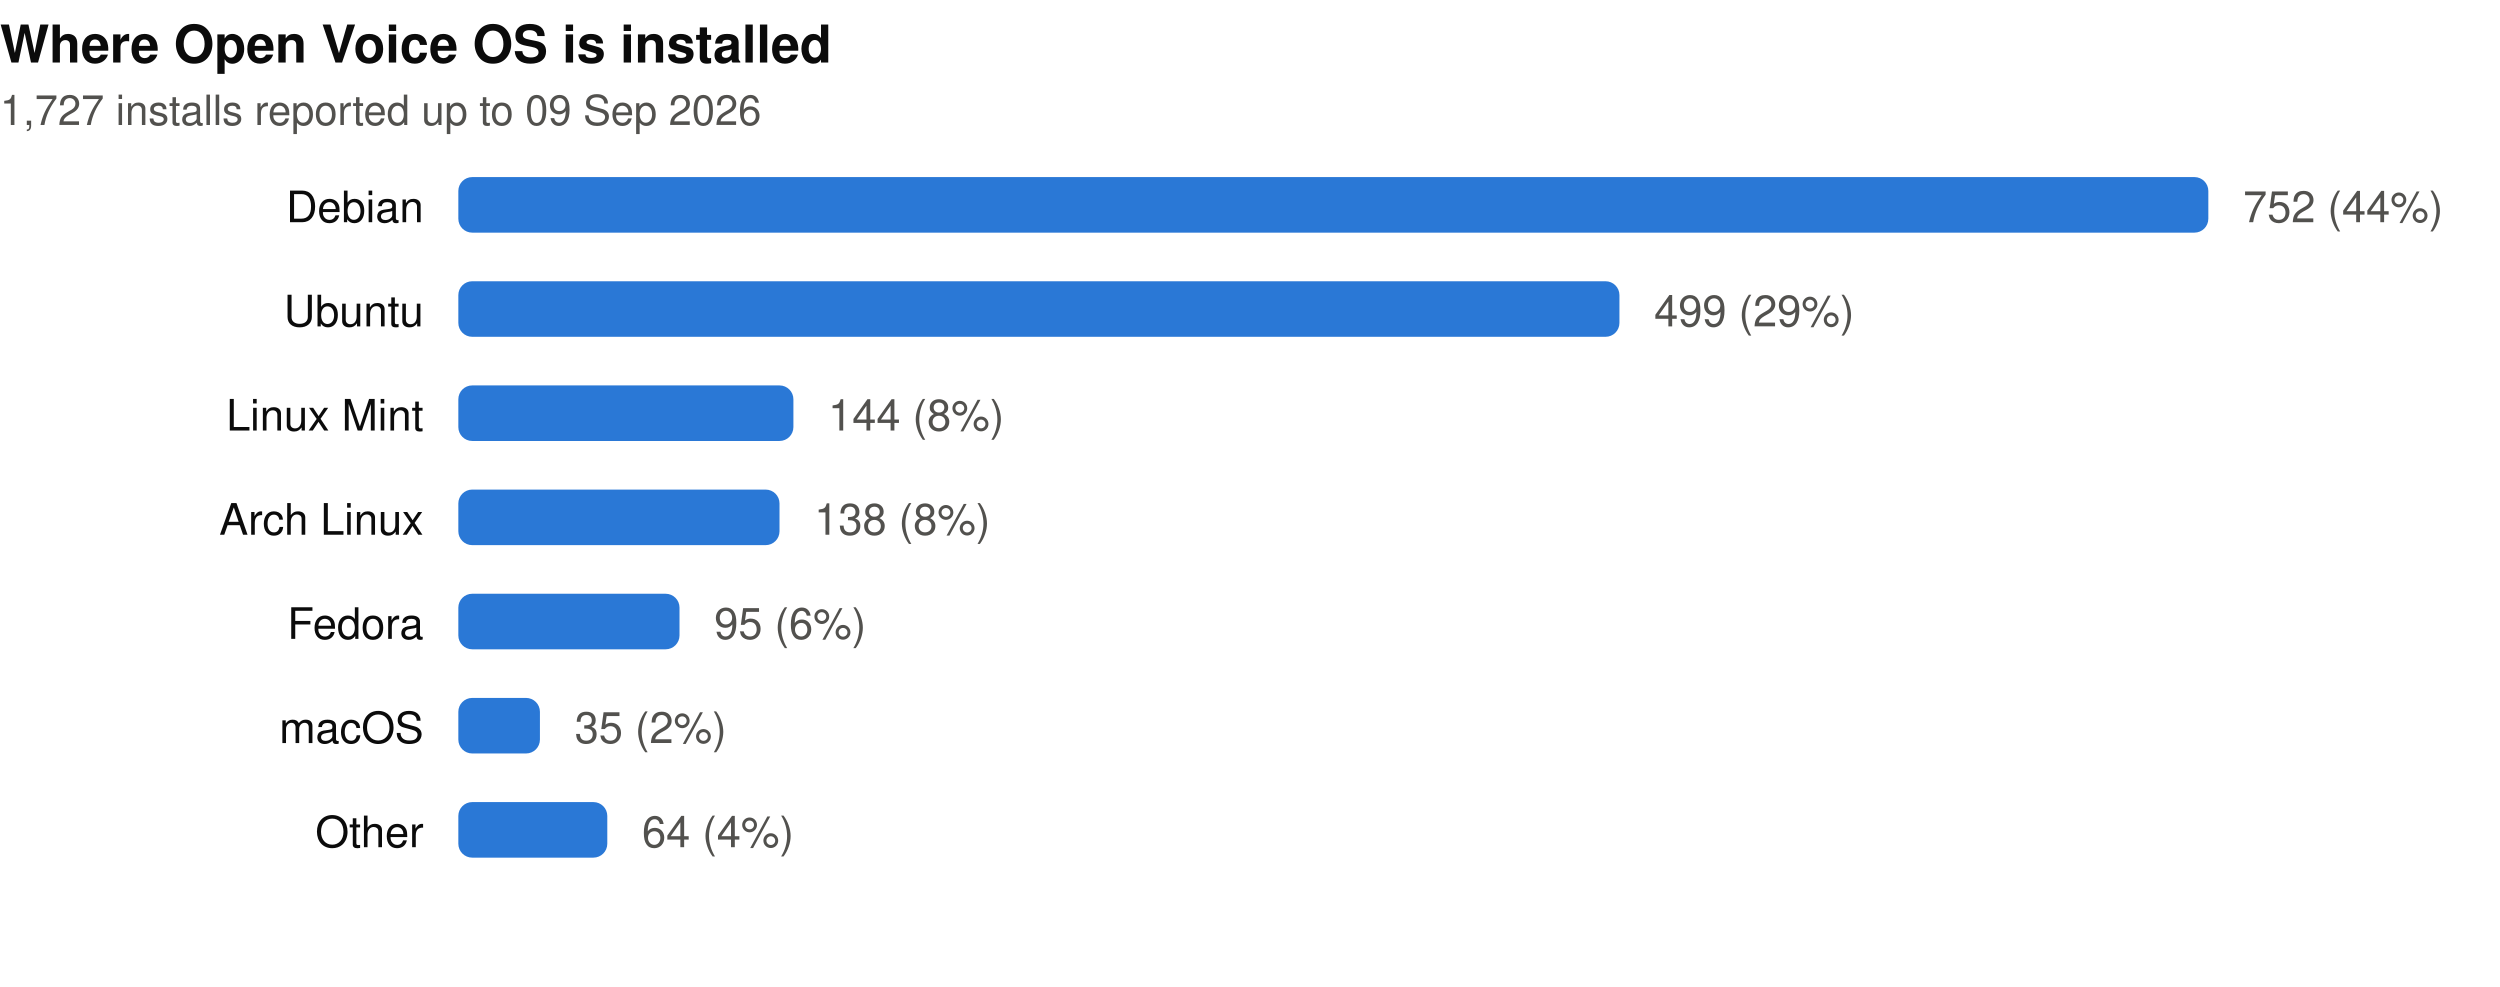
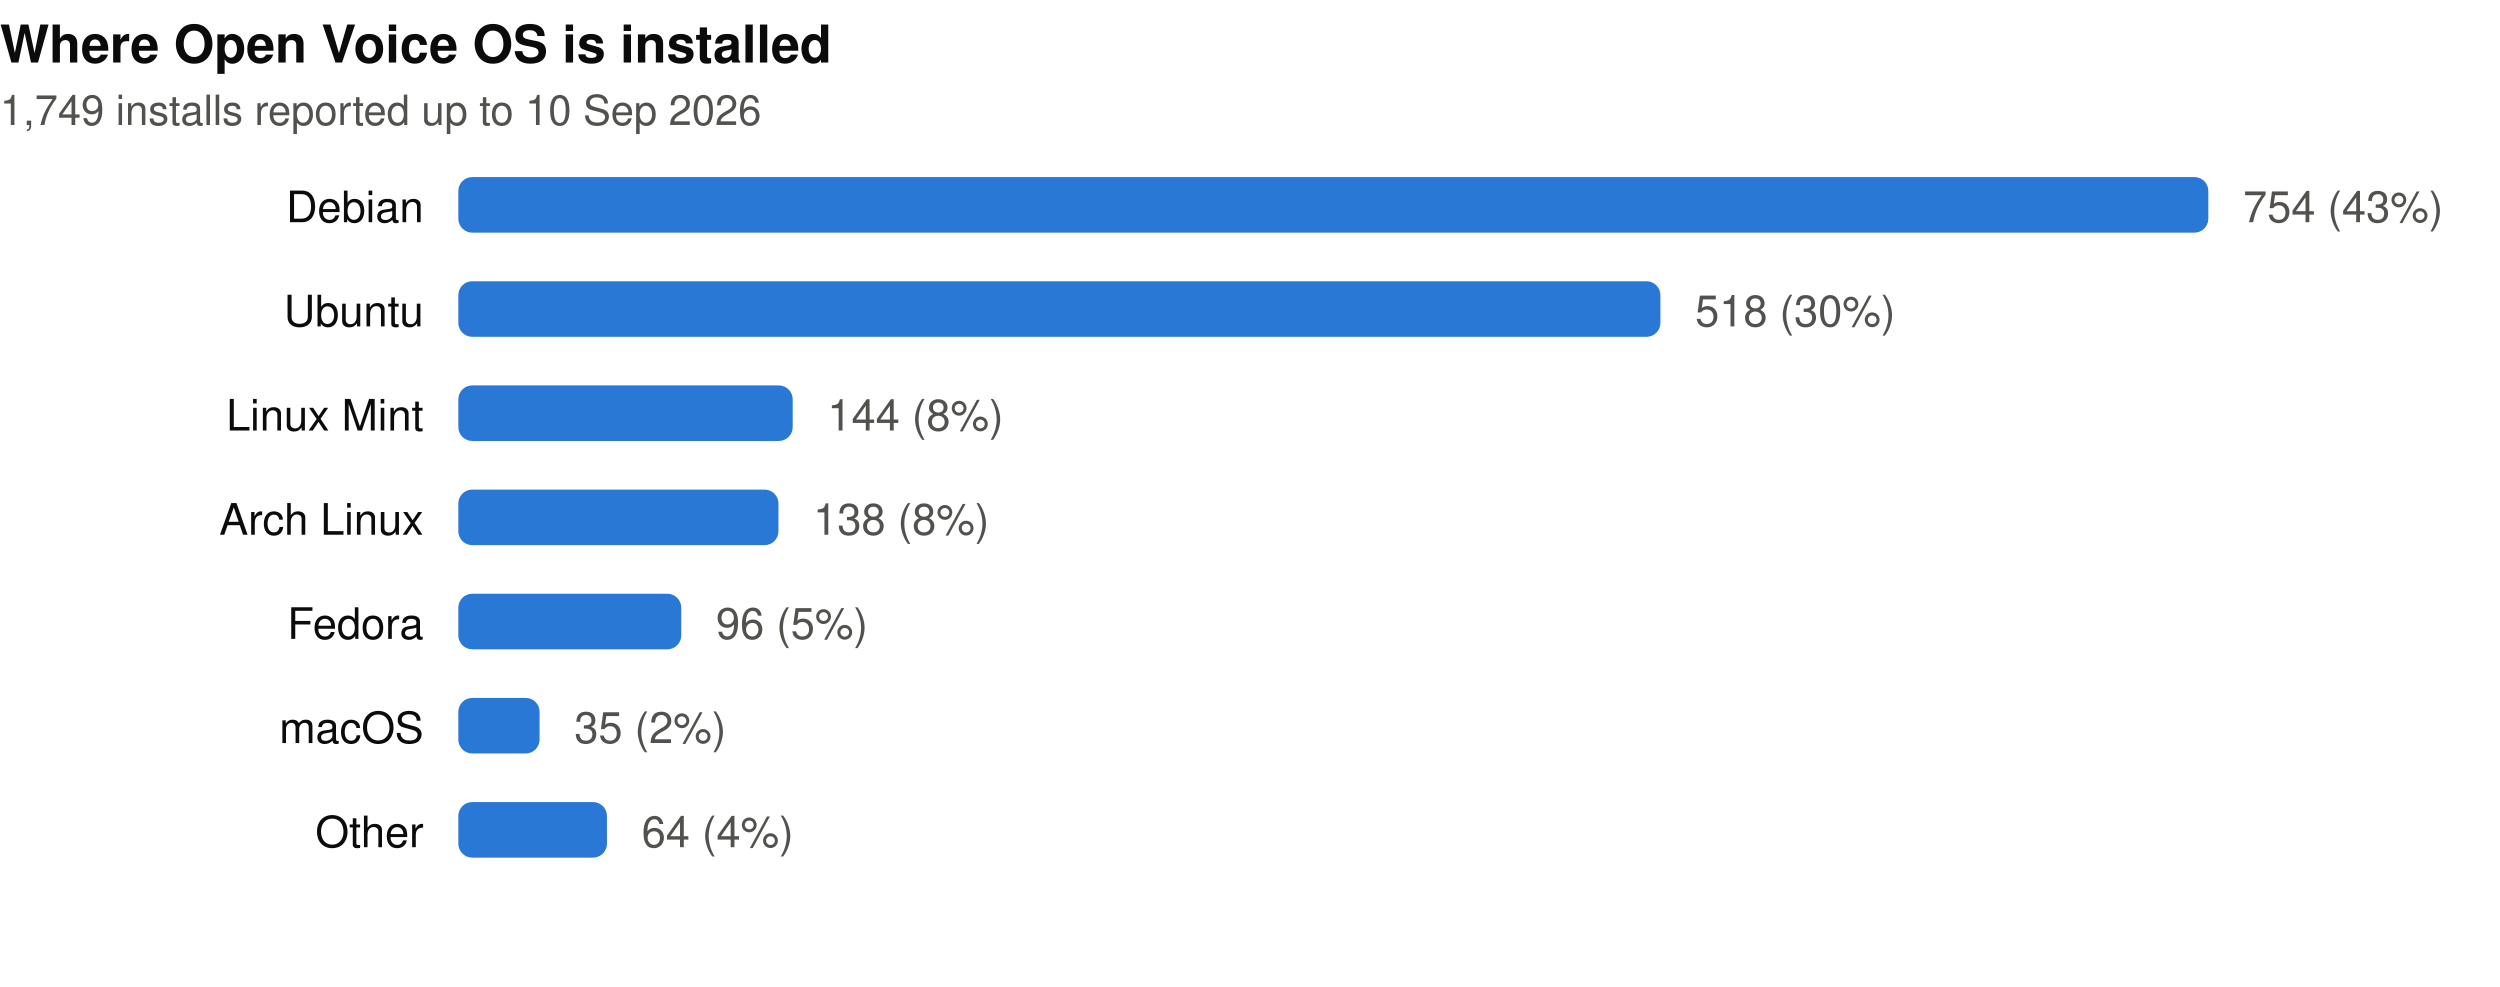
- <svg xmlns="http://www.w3.org/2000/svg" width="720" height="284" viewBox="0 0 720 284" role="img" aria-label="Where Open Voice OS is installed. 1,727 installs reported up to 09 Sep 2026">
+ <svg xmlns="http://www.w3.org/2000/svg" width="720" height="284" viewBox="0 0 720 284" role="img" aria-label="Where Open Voice OS is installed. 1,749 installs reported up to 10 Sep 2026">
  <text x="0" y="18" font-family="ui-sans-serif,-apple-system,BlinkMacSystemFont,'Segoe UI',Helvetica,Arial,sans-serif" font-size="15" font-weight="600" fill="#0b0b0b">Where Open Voice OS is installed</text>
-   <text x="0" y="36" font-family="ui-sans-serif,-apple-system,BlinkMacSystemFont,'Segoe UI',Helvetica,Arial,sans-serif" font-size="12" fill="#52514e">1,727 installs reported up to 09 Sep 2026</text>
+   <text x="0" y="36" font-family="ui-sans-serif,-apple-system,BlinkMacSystemFont,'Segoe UI',Helvetica,Arial,sans-serif" font-size="12" fill="#52514e">1,749 installs reported up to 10 Sep 2026</text>
  <text x="122" y="64.0" text-anchor="end" font-family="ui-sans-serif,-apple-system,BlinkMacSystemFont,'Segoe UI',Helvetica,Arial,sans-serif" font-size="12.5" fill="#0b0b0b">Debian</text>
  <rect x="132" y="51.0" width="504.0" height="16" rx="4" fill="#2a78d6" />
-   <text x="646.0" y="64.0" font-family="ui-sans-serif,-apple-system,BlinkMacSystemFont,'Segoe UI',Helvetica,Arial,sans-serif" font-size="12.5" fill="#52514e">752 (44%)</text>
+   <text x="646.0" y="64.0" font-family="ui-sans-serif,-apple-system,BlinkMacSystemFont,'Segoe UI',Helvetica,Arial,sans-serif" font-size="12.5" fill="#52514e">754 (43%)</text>
  <text x="122" y="94.0" text-anchor="end" font-family="ui-sans-serif,-apple-system,BlinkMacSystemFont,'Segoe UI',Helvetica,Arial,sans-serif" font-size="12.5" fill="#0b0b0b">Ubuntu</text>
-   <rect x="132" y="81.0" width="334.4" height="16" rx="4" fill="#2a78d6" />
-   <text x="476.4" y="94.0" font-family="ui-sans-serif,-apple-system,BlinkMacSystemFont,'Segoe UI',Helvetica,Arial,sans-serif" font-size="12.5" fill="#52514e">499 (29%)</text>
+   <rect x="132" y="81.0" width="346.2" height="16" rx="4" fill="#2a78d6" />
+   <text x="488.2" y="94.0" font-family="ui-sans-serif,-apple-system,BlinkMacSystemFont,'Segoe UI',Helvetica,Arial,sans-serif" font-size="12.5" fill="#52514e">518 (30%)</text>
  <text x="122" y="124.0" text-anchor="end" font-family="ui-sans-serif,-apple-system,BlinkMacSystemFont,'Segoe UI',Helvetica,Arial,sans-serif" font-size="12.5" fill="#0b0b0b">Linux Mint</text>
-   <rect x="132" y="111.0" width="96.5" height="16" rx="4" fill="#2a78d6" />
-   <text x="238.5" y="124.0" font-family="ui-sans-serif,-apple-system,BlinkMacSystemFont,'Segoe UI',Helvetica,Arial,sans-serif" font-size="12.5" fill="#52514e">144 (8%)</text>
+   <rect x="132" y="111.0" width="96.3" height="16" rx="4" fill="#2a78d6" />
+   <text x="238.3" y="124.0" font-family="ui-sans-serif,-apple-system,BlinkMacSystemFont,'Segoe UI',Helvetica,Arial,sans-serif" font-size="12.5" fill="#52514e">144 (8%)</text>
  <text x="122" y="154.0" text-anchor="end" font-family="ui-sans-serif,-apple-system,BlinkMacSystemFont,'Segoe UI',Helvetica,Arial,sans-serif" font-size="12.5" fill="#0b0b0b">Arch Linux</text>
-   <rect x="132" y="141.0" width="92.5" height="16" rx="4" fill="#2a78d6" />
-   <text x="234.5" y="154.0" font-family="ui-sans-serif,-apple-system,BlinkMacSystemFont,'Segoe UI',Helvetica,Arial,sans-serif" font-size="12.5" fill="#52514e">138 (8%)</text>
+   <rect x="132" y="141.0" width="92.2" height="16" rx="4" fill="#2a78d6" />
+   <text x="234.2" y="154.0" font-family="ui-sans-serif,-apple-system,BlinkMacSystemFont,'Segoe UI',Helvetica,Arial,sans-serif" font-size="12.5" fill="#52514e">138 (8%)</text>
  <text x="122" y="184.0" text-anchor="end" font-family="ui-sans-serif,-apple-system,BlinkMacSystemFont,'Segoe UI',Helvetica,Arial,sans-serif" font-size="12.5" fill="#0b0b0b">Fedora</text>
-   <rect x="132" y="171.0" width="63.7" height="16" rx="4" fill="#2a78d6" />
-   <text x="205.7" y="184.0" font-family="ui-sans-serif,-apple-system,BlinkMacSystemFont,'Segoe UI',Helvetica,Arial,sans-serif" font-size="12.5" fill="#52514e">95 (6%)</text>
+   <rect x="132" y="171.0" width="64.2" height="16" rx="4" fill="#2a78d6" />
+   <text x="206.2" y="184.0" font-family="ui-sans-serif,-apple-system,BlinkMacSystemFont,'Segoe UI',Helvetica,Arial,sans-serif" font-size="12.5" fill="#52514e">96 (5%)</text>
  <text x="122" y="214.0" text-anchor="end" font-family="ui-sans-serif,-apple-system,BlinkMacSystemFont,'Segoe UI',Helvetica,Arial,sans-serif" font-size="12.5" fill="#0b0b0b">macOS</text>
-   <rect x="132" y="201.0" width="23.5" height="16" rx="4" fill="#2a78d6" />
-   <text x="165.5" y="214.0" font-family="ui-sans-serif,-apple-system,BlinkMacSystemFont,'Segoe UI',Helvetica,Arial,sans-serif" font-size="12.5" fill="#52514e">35 (2%)</text>
+   <rect x="132" y="201.0" width="23.4" height="16" rx="4" fill="#2a78d6" />
+   <text x="165.4" y="214.0" font-family="ui-sans-serif,-apple-system,BlinkMacSystemFont,'Segoe UI',Helvetica,Arial,sans-serif" font-size="12.5" fill="#52514e">35 (2%)</text>
  <text x="122" y="244.0" text-anchor="end" font-family="ui-sans-serif,-apple-system,BlinkMacSystemFont,'Segoe UI',Helvetica,Arial,sans-serif" font-size="12.5" fill="#0b0b0b">Other</text>
-   <rect x="132" y="231.0" width="42.9" height="16" rx="4" fill="#2a78d6" />
-   <text x="184.9" y="244.0" font-family="ui-sans-serif,-apple-system,BlinkMacSystemFont,'Segoe UI',Helvetica,Arial,sans-serif" font-size="12.5" fill="#52514e">64 (4%)</text>
+   <rect x="132" y="231.0" width="42.8" height="16" rx="4" fill="#2a78d6" />
+   <text x="184.8" y="244.0" font-family="ui-sans-serif,-apple-system,BlinkMacSystemFont,'Segoe UI',Helvetica,Arial,sans-serif" font-size="12.5" fill="#52514e">64 (4%)</text>
</svg>
